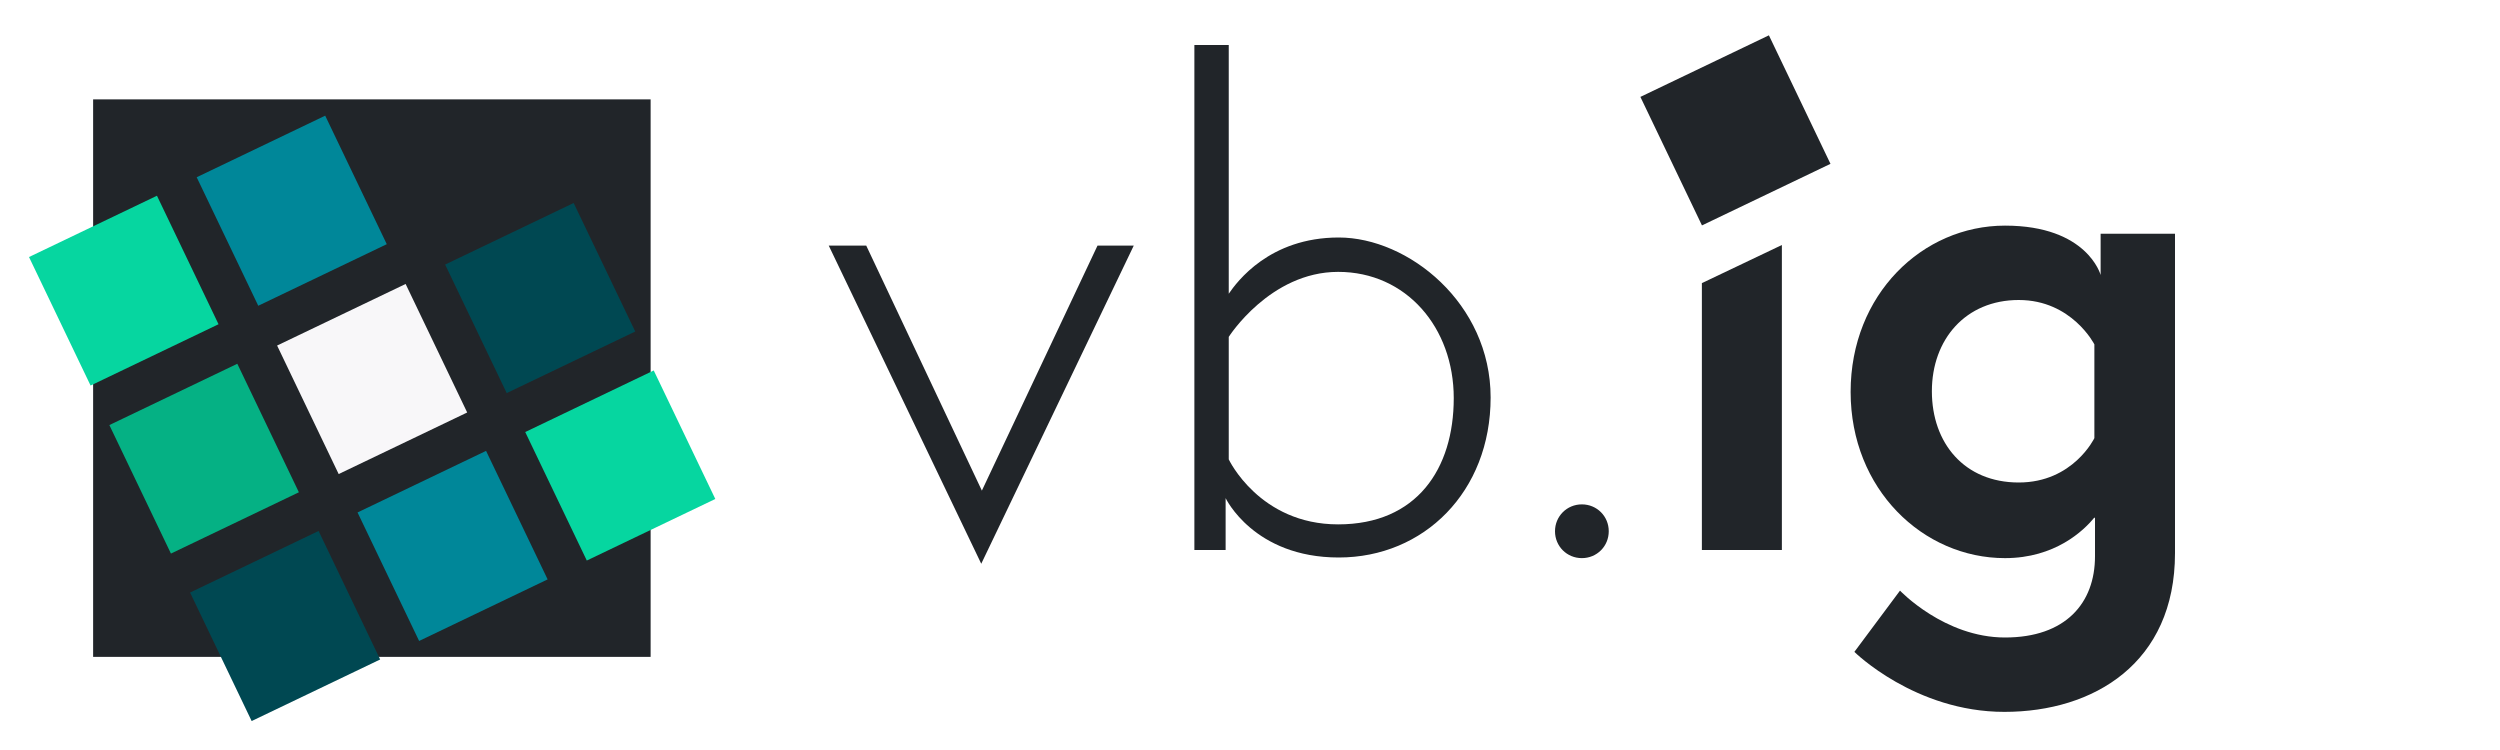
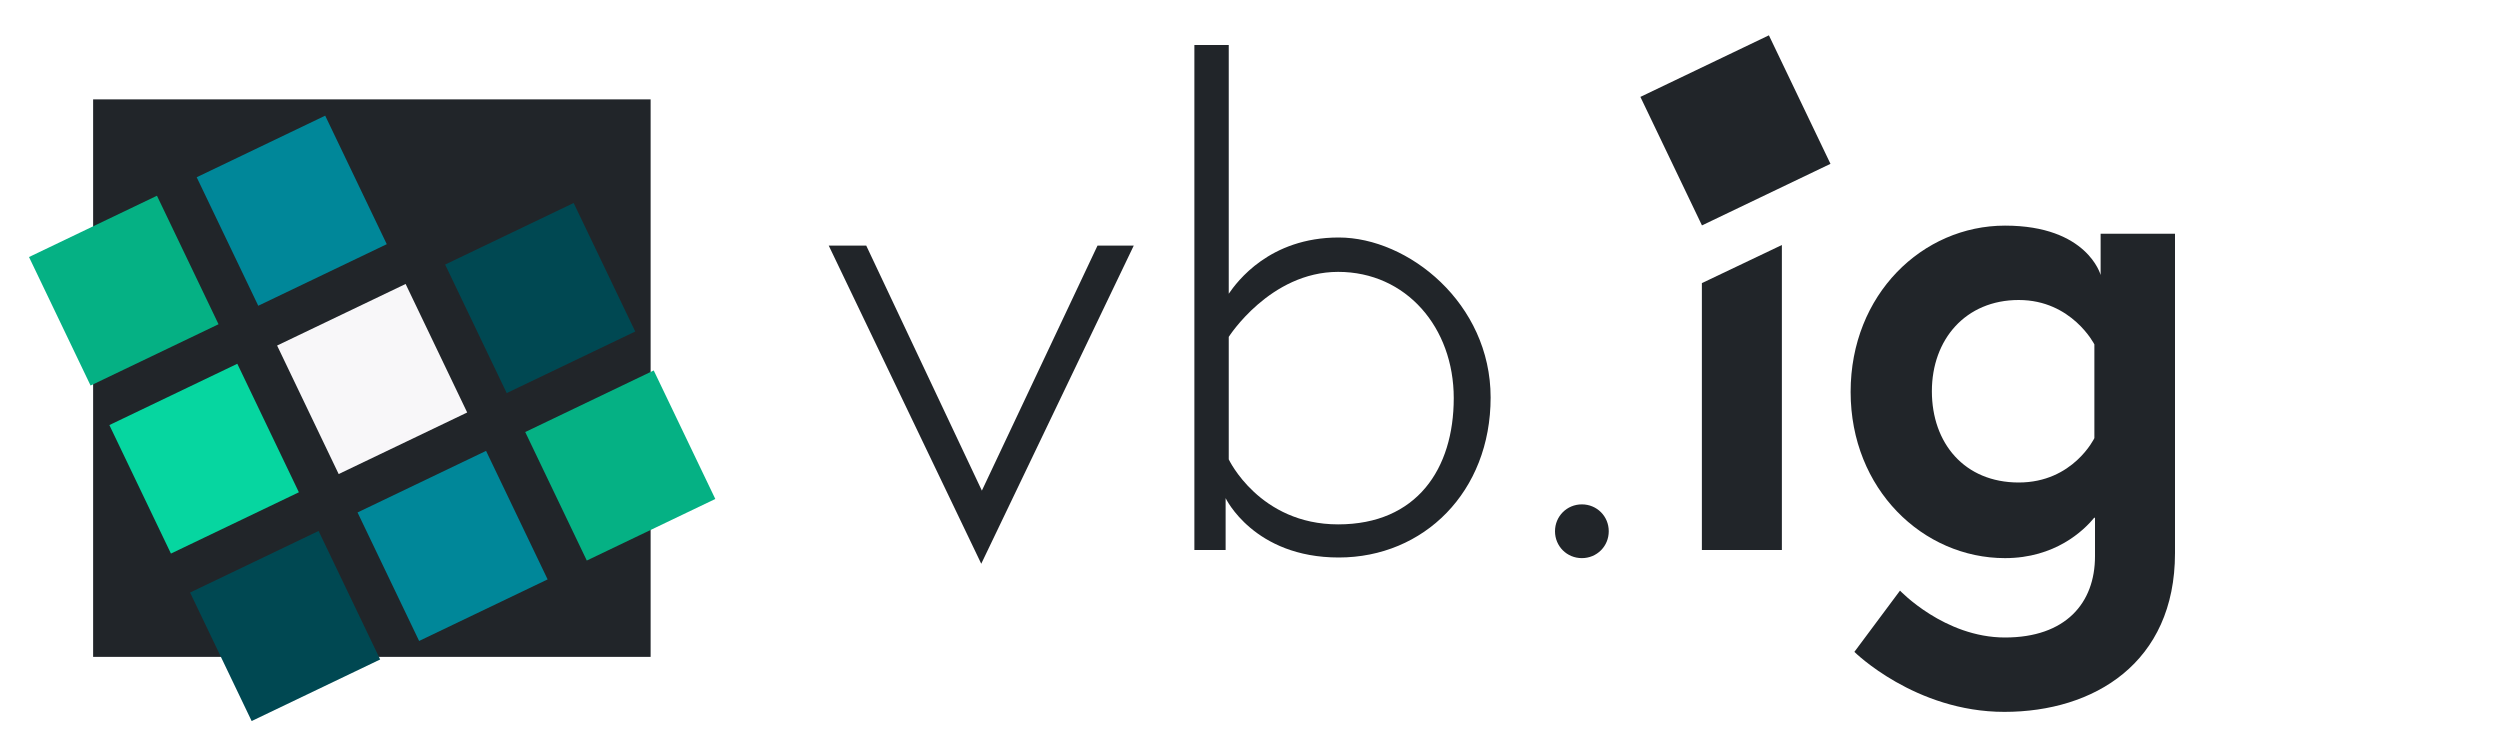
<svg xmlns="http://www.w3.org/2000/svg" id="Layer_1" version="1.1" viewBox="0 0 400 120">
  <defs>
    <style>
      .st0 {
        fill: #212529; 
      }

      .st1 {
-         fill: #06d6a0; 
+         fill: #05b184; 
      }

      .st2 {
        fill: #008799; 
      }

      .st3 {
-         fill: #05b184;  
+         fill: #06d6a0;  
      }

      .st4 {
        fill: #f8f7f9;  
      }

      .st5 {
        fill: #004852;  
      }


    </style>
  </defs>
  <rect class="st0" x="14.9" y="15.9" width="89.2" height="89.2" />
  <g id="squares">
    <rect class="st1" x="8.4" y="35.1" width="22.7" height="22.8" transform="translate(-18.1 13.1) rotate(-25.6)" />
    <rect class="st2" x="35.3" y="22.3" width="22.8" height="22.8" transform="translate(-10 23.5) rotate(-25.6)" />
    <rect class="st3" x="21.3" y="62" width="22.7" height="22.8" transform="translate(-28.5 21.3) rotate(-25.6)" />
    <rect class="st4" x="48.1" y="49.2" width="22.8" height="22.8" transform="translate(-20.3 31.7) rotate(-25.6)" />
    <rect class="st5" x="75" y="36.3" width="22.8" height="22.8" transform="translate(-12.1 42) rotate(-25.6)" />
    <rect class="st5" x="34.2" y="88.8" width="22.8" height="22.8" transform="translate(-38.8 29.5) rotate(-25.6)" />
    <rect class="st2" x="61" y="75.9" width="22.8" height="22.8" transform="translate(-30.6 39.9) rotate(-25.6)" />
    <rect class="st1" x="87.9" y="63.1" width="22.8" height="22.8" transform="translate(-22.5 50.2) rotate(-25.6)" />
  </g>
  <path class="st0" d="M335.1,82.8c-1.7,2.1-6.3,6.5-14.3,6.5-13.1,0-24.7-11-24.7-26.6s11.5-26.6,24.7-26.6,15.3,7.9,15.3,7.9v-6.6h11.9v51.1c0,17.6-13,25.4-27.3,25.4s-24-9.6-24-9.6l7.3-9.8s7.1,7.5,16.8,7.5,14.4-5.5,14.4-13v-6.1h0ZM335.1,70.3v-15.2s-3.6-7.1-12.1-7.1-13.9,6.3-13.9,14.6,5.2,14.6,13.9,14.6,12.1-7.1,12.1-7.1v.2Z" />
  <path class="st0" d="M285.1,88h-12.8v-42.7l12.8-6.1v48.8Z" />
  <path class="st0" d="M248.8,85c0-2.4,1.9-4.3,4.3-4.3s4.3,1.9,4.3,4.3-1.9,4.3-4.3,4.3-4.3-1.9-4.3-4.3h0Z" />
  <path class="st0" d="M196.1,88h-5V7.2h5.5v39.8c1.3-1.9,6.5-9,17.6-9s24.3,10.5,24.3,25.6-10.7,25.6-24.3,25.6-18.1-9.5-18.1-9.5v8.2h0ZM196.6,53.8v19.7s4.9,10.4,17.5,10.4,18.5-8.9,18.5-20.2-7.6-20.2-18.5-20.2-17.5,10.4-17.5,10.4h0Z" />
  <path class="st0" d="M132.6,39.3h6l18.5,39.2,18.5-39.2h5.8l-24.4,50.9-24.4-50.9h0Z" />
  <rect class="st0" x="266.3" y="9.5" width="22.8" height="22.8" transform="translate(18.2 122) rotate(-25.6)" />
</svg>
